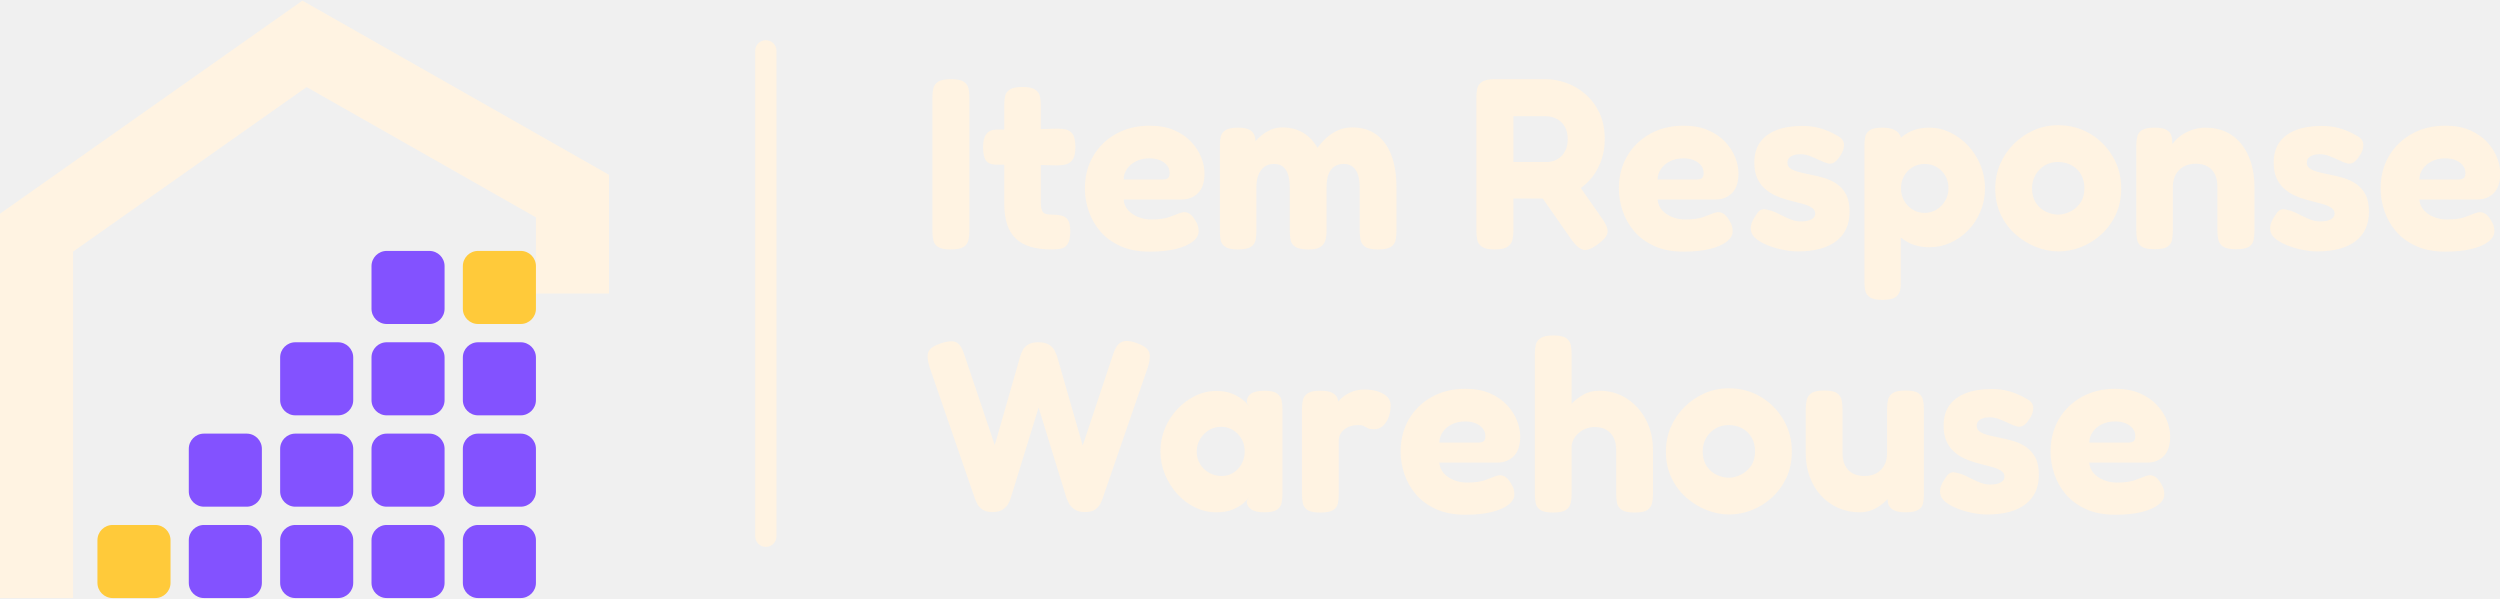
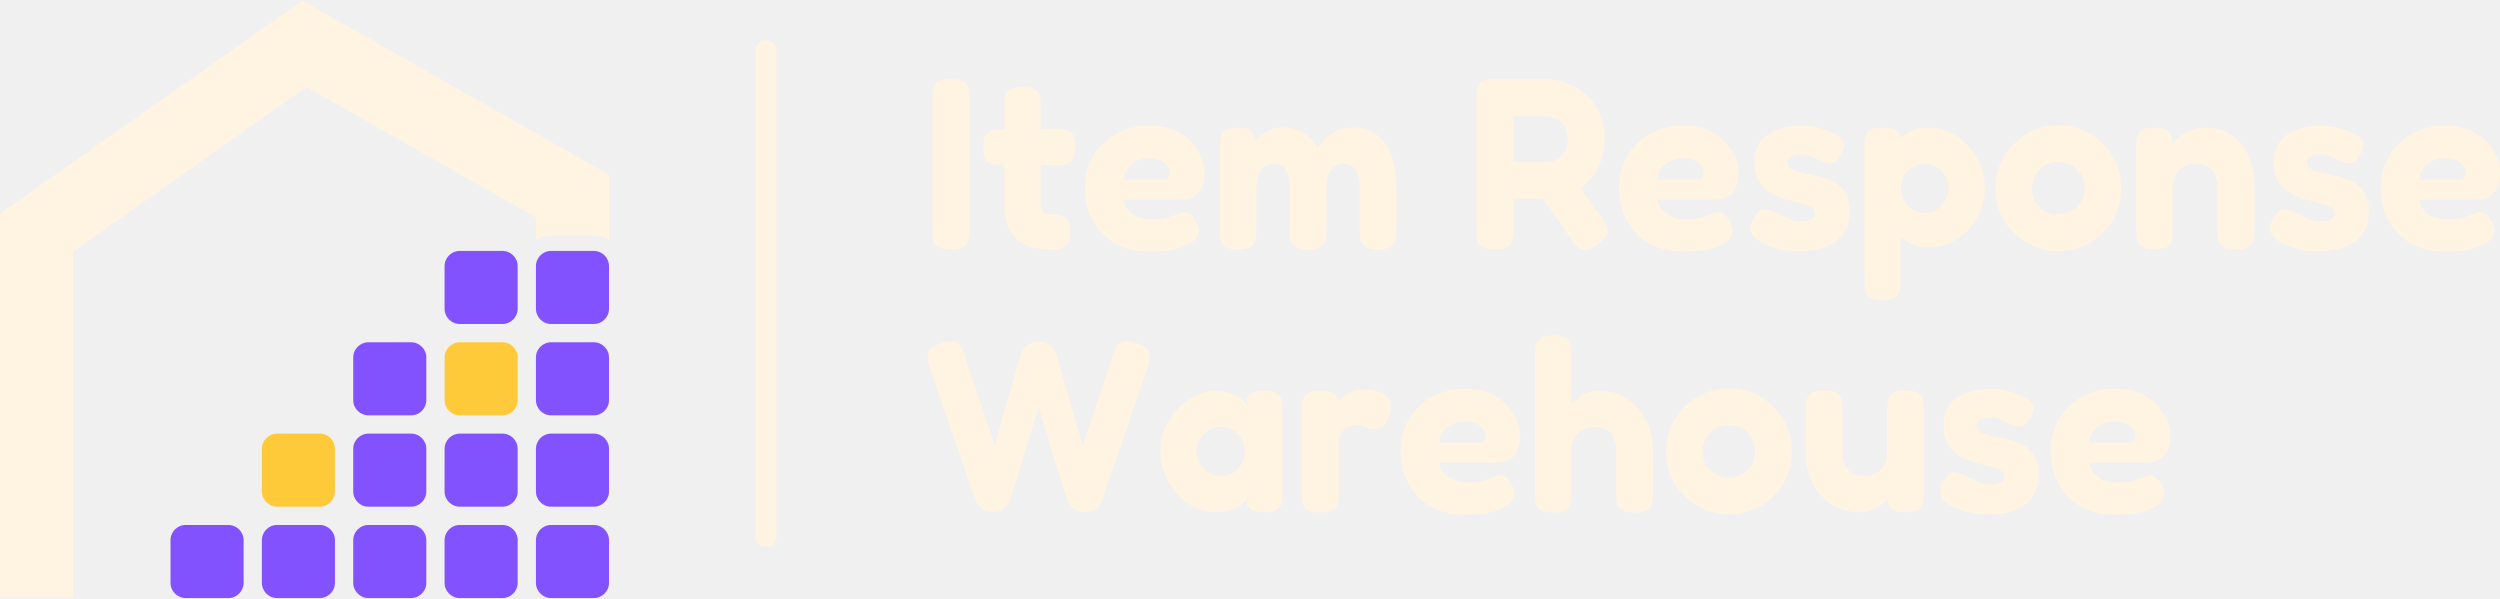
<svg xmlns="http://www.w3.org/2000/svg" viewBox="0 1.8 410.5 98.2" role="img" aria-labelledby="t">
-   <path d="M6 100V40L50 9L94 34V50" fill="none" stroke="#fff3e2" stroke-width="12" stroke-linejoin="miter" stroke-miterlimit="4" />
-   <rect x="16" y="88" width="12" height="12" rx="2.5" fill="#ffca3a" />
-   <rect x="31" y="88" width="12" height="12" rx="2.5" fill="#8352ff" />
-   <rect x="31" y="73" width="12" height="12" rx="2.5" fill="#8352ff" />
-   <rect x="46" y="88" width="12" height="12" rx="2.5" fill="#8352ff" />
-   <rect x="46" y="73" width="12" height="12" rx="2.5" fill="#8352ff" />
-   <rect x="46" y="58" width="12" height="12" rx="2.5" fill="#8352ff" />
-   <rect x="61" y="88" width="12" height="12" rx="2.5" fill="#8352ff" />
-   <rect x="61" y="73" width="12" height="12" rx="2.5" fill="#8352ff" />
-   <rect x="61" y="58" width="12" height="12" rx="2.5" fill="#8352ff" />
-   <rect x="61" y="43" width="12" height="12" rx="2.5" fill="#8352ff" />
-   <rect x="76" y="88" width="12" height="12" rx="2.5" fill="#8352ff" />
-   <rect x="76" y="73" width="12" height="12" rx="2.5" fill="#8352ff" />
-   <rect x="76" y="58" width="12" height="12" rx="2.5" fill="#8352ff" />
-   <rect x="76" y="43" width="12" height="12" rx="2.5" fill="#ffca3a" />
+   <defs>
+     <mask id="irw-wall-dark" maskUnits="userSpaceOnUse" x="-10" y="-10" width="130" height="130">
+       <rect x="-10" y="-10" width="130" height="130" fill="#fff" />
+       <rect x="25.5" y="85.5" width="17" height="17" rx="5" fill="#000" />
+       <rect x="40.5" y="85.5" width="17" height="17" rx="5" fill="#000" />
+       <rect x="40.5" y="70.5" width="17" height="17" rx="5" fill="#000" />
+       <rect x="55.5" y="85.5" width="17" height="17" rx="5" fill="#000" />
+       <rect x="55.5" y="70.5" width="17" height="17" rx="5" fill="#000" />
+       <rect x="55.5" y="55.5" width="17" height="17" rx="5" fill="#000" />
+       <rect x="70.5" y="85.5" width="17" height="17" rx="5" fill="#000" />
+       <rect x="70.5" y="70.5" width="17" height="17" rx="5" fill="#000" />
+       <rect x="70.5" y="55.5" width="17" height="17" rx="5" fill="#000" />
+       <rect x="70.5" y="40.5" width="17" height="17" rx="5" fill="#000" />
+       <rect x="85.5" y="85.5" width="17" height="17" rx="5" fill="#000" />
+       <rect x="85.5" y="70.5" width="17" height="17" rx="5" fill="#000" />
+       <rect x="85.5" y="55.5" width="17" height="17" rx="5" fill="#000" />
+       <rect x="85.5" y="40.5" width="17" height="17" rx="5" fill="#000" />
+     </mask>
+   </defs>
+   <path d="M6 100V40L50 9L94 34V100" fill="none" stroke="#fff3e2" stroke-width="12" stroke-linejoin="miter" mask="url(#irw-wall-dark)" />
+   <rect x="28" y="88" width="12" height="12" rx="2.5" fill="#8352ff" />
+   <rect x="43" y="88" width="12" height="12" rx="2.5" fill="#8352ff" />
+   <rect x="43" y="73" width="12" height="12" rx="2.5" fill="#ffca3a" />
+   <rect x="58" y="88" width="12" height="12" rx="2.5" fill="#8352ff" />
+   <rect x="58" y="73" width="12" height="12" rx="2.5" fill="#8352ff" />
+   <rect x="58" y="58" width="12" height="12" rx="2.5" fill="#8352ff" />
+   <rect x="73" y="88" width="12" height="12" rx="2.5" fill="#8352ff" />
+   <rect x="73" y="73" width="12" height="12" rx="2.5" fill="#8352ff" />
+   <rect x="73" y="58" width="12" height="12" rx="2.5" fill="#ffca3a" />
+   <rect x="73" y="43" width="12" height="12" rx="2.5" fill="#8352ff" />
+   <rect x="88" y="88" width="12" height="12" rx="2.5" fill="#8352ff" />
+   <rect x="88" y="73" width="12" height="12" rx="2.5" fill="#8352ff" />
+   <rect x="88" y="58" width="12" height="12" rx="2.5" fill="#8352ff" />
+   <rect x="88" y="43" width="12" height="12" rx="2.5" fill="#8352ff" />
  <rect x="124" y="8.4" width="3.5" height="83.2" rx="1.75" fill="#fff3e2" />
  <path d="M156.1 42.76Q154.66 42.76 154.02 42.34Q153.38 41.92 153.24 41.2Q153.1 40.48 153.1 39.72V17.84Q153.1 17.04 153.24 16.36Q153.38 15.68 154.02 15.24Q154.66 14.8 156.14 14.8Q157.66 14.8 158.28 15.24Q158.9 15.68 159.04 16.36Q159.18 17.04 159.18 17.88V39.76Q159.18 40.52 159.02 41.22Q158.86 41.92 158.24 42.34Q157.62 42.76 156.1 42.76ZM172.7 42.76Q170.66 42.76 169.2 42.32Q167.74 41.88 166.78 40.96Q165.82 40.04 165.36 38.62Q164.9 37.2 164.9 35.24V19Q164.9 18.2 165.04 17.56Q165.18 16.92 165.82 16.5Q166.46 16.08 167.9 16.08Q169.34 16.08 169.98 16.52Q170.62 16.96 170.76 17.64Q170.9 18.32 170.9 19.12V35Q170.9 35.64 171 36.06Q171.1 36.48 171.3 36.68Q171.5 36.88 171.86 36.96Q172.22 37.04 172.74 37.04Q173.62 37.04 174.3 37.2Q174.98 37.36 175.36 37.92Q175.74 38.48 175.74 39.8Q175.74 41.24 175.3 41.88Q174.86 42.52 174.16 42.64Q173.46 42.76 172.7 42.76ZM163.66 23.08H168.06L173.58 22.92Q174.34 22.92 175.02 23.06Q175.7 23.2 176.14 23.84Q176.58 24.48 176.58 25.96Q176.58 27.32 176.16 27.96Q175.74 28.6 175.06 28.78Q174.38 28.96 173.58 28.96L168.34 28.84H163.5Q162.34 28.8 161.88 28.14Q161.42 27.48 161.42 25.92Q161.42 24.48 161.98 23.78Q162.54 23.08 163.66 23.08ZM188.78 43.12Q185.98 43.12 183.96 42.2Q181.94 41.28 180.66 39.78Q179.38 38.28 178.76 36.44Q178.14 34.6 178.14 32.76Q178.14 29.76 179.5 27.44Q180.86 25.12 183.26 23.78Q185.66 22.44 188.78 22.44Q191.1 22.44 192.8 23.18Q194.5 23.92 195.6 25.1Q196.7 26.28 197.24 27.64Q197.78 29 197.78 30.24Q197.78 32.44 196.72 33.5Q195.66 34.56 194.02 34.56H184.5Q184.58 35.6 185.24 36.32Q185.9 37.04 186.9 37.44Q187.9 37.84 189.02 37.84Q189.98 37.84 190.7 37.74Q191.42 37.64 191.94 37.46Q192.46 37.28 192.9 37.1Q193.34 36.92 193.68 36.8Q194.02 36.68 194.34 36.64Q194.94 36.6 195.44 36.98Q195.94 37.36 196.34 38.12Q196.62 38.56 196.72 38.96Q196.82 39.36 196.82 39.76Q196.82 40.72 195.84 41.48Q194.86 42.24 193.08 42.68Q191.3 43.12 188.78 43.12ZM184.5 31.28H190.82Q191.46 31.28 191.76 31.06Q192.06 30.84 192.06 30.2Q192.06 29.48 191.62 28.94Q191.18 28.4 190.44 28.1Q189.7 27.8 188.74 27.8Q187.5 27.8 186.54 28.28Q185.58 28.76 185.04 29.56Q184.5 30.36 184.5 31.28ZM203.26 42.76Q201.82 42.76 201.18 42.32Q200.54 41.88 200.42 41.2Q200.3 40.52 200.3 39.72V25.72Q200.3 24.92 200.44 24.26Q200.58 23.6 201.22 23.18Q201.86 22.76 203.34 22.76Q204.82 22.76 205.5 23.34Q206.18 23.92 206.18 25.24L205.66 25.68Q205.74 25.48 206.14 25Q206.54 24.52 207.18 24Q207.82 23.48 208.68 23.1Q209.54 22.72 210.54 22.72Q211.86 22.72 212.92 23.1Q213.98 23.48 214.84 24.22Q215.7 24.96 216.34 26.08Q216.9 25.28 217.7 24.52Q218.5 23.76 219.6 23.24Q220.7 22.72 222.06 22.72Q224.38 22.72 226 23.9Q227.62 25.08 228.46 27.28Q229.3 29.48 229.3 32.6V39.76Q229.3 40.52 229.16 41.22Q229.02 41.92 228.38 42.34Q227.74 42.76 226.26 42.76Q224.78 42.76 224.16 42.32Q223.54 41.88 223.4 41.18Q223.26 40.48 223.26 39.72V32.56Q223.26 31.32 222.98 30.48Q222.7 29.64 222.12 29.18Q221.54 28.72 220.66 28.72Q219.74 28.72 219.1 29.14Q218.46 29.56 218.14 30.42Q217.82 31.28 217.82 32.6V39.76Q217.82 40.56 217.62 41.26Q217.42 41.96 216.76 42.38Q216.1 42.8 214.66 42.76Q213.22 42.72 212.62 42.28Q212.02 41.84 211.9 41.14Q211.78 40.44 211.78 39.72V32.56Q211.78 31.32 211.5 30.46Q211.22 29.6 210.66 29.16Q210.1 28.72 209.18 28.72Q208.18 28.72 207.54 29.24Q206.9 29.76 206.6 30.62Q206.3 31.48 206.3 32.56V39.76Q206.3 40.56 206.16 41.24Q206.02 41.92 205.38 42.34Q204.74 42.76 203.26 42.76ZM245.42 42.76Q243.98 42.76 243.34 42.32Q242.7 41.88 242.56 41.16Q242.42 40.44 242.42 39.68V17.8Q242.42 17.04 242.56 16.36Q242.7 15.68 243.34 15.24Q243.98 14.8 245.46 14.8H253.78Q255.42 14.8 257.14 15.4Q258.86 16 260.3 17.24Q261.74 18.48 262.62 20.32Q263.5 22.16 263.5 24.68Q263.5 26.36 263 27.92Q262.5 29.48 261.5 30.8Q260.5 32.12 259.02 33.06Q257.54 34 255.62 34.4H248.5V39.72Q248.5 40.48 248.34 41.18Q248.18 41.88 247.54 42.32Q246.9 42.76 245.42 42.76ZM262.3 41.96Q260.82 43.04 259.94 42.8Q259.06 42.56 258.1 41.24L251.06 31.16L257.9 30.28L263.06 37.68Q263.74 38.64 263.92 39.32Q264.1 40 263.72 40.6Q263.34 41.2 262.3 41.96ZM248.5 28.4H254.06Q254.62 28.4 255.22 28.18Q255.82 27.96 256.3 27.52Q256.78 27.08 257.1 26.36Q257.42 25.64 257.42 24.64Q257.42 23.48 256.96 22.64Q256.5 21.8 255.66 21.34Q254.82 20.88 253.7 20.88H248.5ZM276.46 43.12Q273.66 43.12 271.64 42.2Q269.62 41.28 268.34 39.78Q267.06 38.28 266.44 36.44Q265.82 34.6 265.82 32.76Q265.82 29.76 267.18 27.44Q268.54 25.12 270.94 23.78Q273.34 22.44 276.46 22.44Q278.78 22.44 280.48 23.18Q282.18 23.92 283.28 25.1Q284.38 26.28 284.92 27.64Q285.46 29 285.46 30.24Q285.46 32.44 284.4 33.5Q283.34 34.56 281.7 34.56H272.18Q272.26 35.6 272.92 36.32Q273.58 37.04 274.58 37.44Q275.58 37.84 276.7 37.84Q277.66 37.84 278.38 37.74Q279.1 37.64 279.62 37.46Q280.14 37.28 280.58 37.1Q281.02 36.92 281.36 36.8Q281.7 36.68 282.02 36.64Q282.62 36.6 283.12 36.98Q283.62 37.36 284.02 38.12Q284.3 38.56 284.4 38.96Q284.5 39.36 284.5 39.76Q284.5 40.72 283.52 41.48Q282.54 42.24 280.76 42.68Q278.98 43.12 276.46 43.12ZM272.18 31.28H278.5Q279.14 31.28 279.44 31.06Q279.74 30.84 279.74 30.2Q279.74 29.48 279.3 28.94Q278.86 28.4 278.12 28.1Q277.38 27.8 276.42 27.8Q275.18 27.8 274.22 28.28Q273.26 28.76 272.72 29.56Q272.18 30.36 272.18 31.28ZM295.22 43.08Q294.14 43.08 292.88 42.84Q291.62 42.6 290.42 42.14Q289.22 41.68 288.42 41.06Q287.62 40.44 287.5 39.64Q287.42 39.24 287.52 38.78Q287.62 38.32 287.9 37.82Q288.18 37.32 288.58 36.76Q288.9 36.32 289.3 36.2Q289.7 36.08 290.22 36.24Q290.86 36.36 291.52 36.66Q292.18 36.96 292.84 37.3Q293.5 37.64 294.22 37.9Q294.94 38.16 295.7 38.16Q296.82 38.16 297.44 37.82Q298.06 37.48 298.06 36.88Q298.06 36.44 297.8 36.16Q297.54 35.88 297.08 35.66Q296.62 35.44 296.02 35.28Q295.42 35.12 294.72 34.94Q294.02 34.76 293.3 34.56Q292.3 34.28 291.38 33.84Q290.46 33.4 289.7 32.7Q288.94 32 288.5 30.98Q288.06 29.96 288.06 28.48Q288.06 26.52 288.98 25.2Q289.9 23.88 291.66 23.18Q293.42 22.48 295.94 22.48Q296.66 22.48 297.38 22.56Q298.1 22.64 298.8 22.84Q299.5 23.04 300.18 23.32Q300.86 23.6 301.54 24Q302.74 24.56 302.78 25.52Q302.82 26.48 302.1 27.48Q301.66 28.16 301.18 28.46Q300.7 28.76 300.18 28.64Q299.54 28.48 298.8 28.12Q298.06 27.76 297.24 27.44Q296.42 27.12 295.62 27.12Q294.94 27.12 294.46 27.3Q293.98 27.48 293.74 27.78Q293.5 28.08 293.5 28.48Q293.5 29 293.8 29.3Q294.1 29.6 294.62 29.8Q295.14 30 295.82 30.16Q296.5 30.32 297.3 30.48Q298.38 30.68 299.52 31.02Q300.66 31.36 301.6 32Q302.54 32.64 303.12 33.72Q303.7 34.8 303.7 36.56Q303.7 39.72 301.5 41.4Q299.3 43.08 295.22 43.08ZM316.82 42.4Q314.86 42.4 313.36 41.62Q311.86 40.84 310.88 39.5Q309.9 38.16 309.4 36.4Q308.9 34.64 308.94 32.6Q308.94 30.64 309.46 28.86Q309.98 27.08 310.96 25.7Q311.94 24.32 313.4 23.54Q314.86 22.76 316.82 22.76Q318.58 22.76 320.24 23.56Q321.9 24.36 323.18 25.74Q324.46 27.12 325.2 28.92Q325.94 30.72 325.94 32.72Q325.94 34.72 325.2 36.5Q324.46 38.28 323.18 39.6Q321.9 40.92 320.26 41.66Q318.62 42.4 316.82 42.4ZM309.1 51.04Q307.66 51.04 307.04 50.62Q306.42 50.2 306.28 49.54Q306.14 48.88 306.14 48.12V25.76Q306.14 24.96 306.26 24.3Q306.38 23.64 307 23.2Q307.62 22.76 309.06 22.76Q310.3 22.76 311.04 23.12Q311.78 23.48 312.1 24.24V48.08Q312.14 48.84 311.98 49.52Q311.82 50.2 311.2 50.62Q310.58 51.04 309.1 51.04ZM315.98 36.76Q317.1 36.76 317.98 36.22Q318.86 35.68 319.4 34.76Q319.94 33.84 319.94 32.72Q319.94 31.56 319.42 30.66Q318.9 29.76 318.02 29.24Q317.14 28.72 316.02 28.72Q314.94 28.72 314.04 29.26Q313.14 29.8 312.64 30.7Q312.14 31.6 312.14 32.72Q312.14 33.84 312.66 34.76Q313.18 35.68 314.06 36.22Q314.94 36.76 315.98 36.76ZM338.02 43.08Q336.14 43.08 334.28 42.34Q332.42 41.6 330.9 40.24Q329.38 38.88 328.5 36.98Q327.62 35.08 327.62 32.76Q327.62 30.6 328.42 28.74Q329.22 26.88 330.66 25.44Q332.1 24 333.96 23.18Q335.82 22.36 337.94 22.36Q340.82 22.36 343.16 23.74Q345.5 25.12 346.9 27.48Q348.3 29.84 348.3 32.72Q348.3 35.16 347.4 37.06Q346.5 38.96 345 40.32Q343.5 41.68 341.68 42.38Q339.86 43.08 338.02 43.08ZM337.94 37.04Q338.9 37.04 339.9 36.56Q340.9 36.08 341.58 35.12Q342.26 34.16 342.26 32.68Q342.26 31.4 341.7 30.44Q341.14 29.48 340.16 28.94Q339.18 28.4 337.9 28.4Q336.7 28.4 335.76 28.96Q334.82 29.52 334.24 30.5Q333.66 31.48 333.66 32.72Q333.66 34.16 334.32 35.14Q334.98 36.12 335.98 36.58Q336.98 37.04 337.94 37.04ZM353.78 42.72Q352.3 42.72 351.68 42.3Q351.06 41.88 350.92 41.18Q350.78 40.48 350.78 39.72V25.64Q350.78 24.88 350.94 24.22Q351.1 23.56 351.72 23.16Q352.34 22.76 353.82 22.76Q355.1 22.76 355.7 23.1Q356.3 23.44 356.48 23.92Q356.66 24.4 356.66 24.82Q356.66 25.24 356.74 25.4L356.5 26.16Q356.58 25.56 357.12 24.94Q357.66 24.32 358.48 23.82Q359.3 23.32 360.24 23.04Q361.18 22.76 362.1 22.76Q364.02 22.76 365.52 23.46Q367.02 24.16 368.06 25.48Q369.1 26.8 369.64 28.58Q370.18 30.36 370.18 32.48V39.76Q370.18 40.52 370.04 41.22Q369.9 41.92 369.28 42.32Q368.66 42.72 367.18 42.72Q365.66 42.72 365.04 42.3Q364.42 41.88 364.26 41.18Q364.1 40.48 364.1 39.72V32.48Q364.1 31.28 363.7 30.44Q363.3 29.6 362.5 29.14Q361.7 28.68 360.54 28.68Q359.38 28.68 358.54 29.16Q357.7 29.64 357.24 30.48Q356.78 31.32 356.78 32.48V39.76Q356.78 40.52 356.64 41.22Q356.5 41.92 355.88 42.32Q355.26 42.72 353.78 42.72ZM380.5 43.08Q379.42 43.08 378.16 42.84Q376.9 42.6 375.7 42.14Q374.5 41.68 373.7 41.06Q372.9 40.44 372.78 39.64Q372.7 39.24 372.8 38.78Q372.9 38.32 373.18 37.82Q373.46 37.32 373.86 36.76Q374.18 36.32 374.58 36.2Q374.98 36.08 375.5 36.24Q376.14 36.36 376.8 36.66Q377.46 36.96 378.12 37.3Q378.78 37.64 379.5 37.9Q380.22 38.16 380.98 38.16Q382.1 38.16 382.72 37.82Q383.34 37.48 383.34 36.88Q383.34 36.44 383.08 36.16Q382.82 35.88 382.36 35.66Q381.9 35.44 381.3 35.28Q380.7 35.12 380 34.94Q379.3 34.76 378.58 34.56Q377.58 34.28 376.66 33.84Q375.74 33.4 374.98 32.7Q374.22 32 373.78 30.98Q373.34 29.96 373.34 28.48Q373.34 26.52 374.26 25.2Q375.18 23.88 376.94 23.18Q378.7 22.48 381.22 22.48Q381.94 22.48 382.66 22.56Q383.38 22.64 384.08 22.84Q384.78 23.04 385.46 23.32Q386.14 23.6 386.82 24Q388.02 24.56 388.06 25.52Q388.1 26.48 387.38 27.48Q386.94 28.16 386.46 28.46Q385.98 28.76 385.46 28.64Q384.82 28.48 384.08 28.12Q383.34 27.76 382.52 27.44Q381.7 27.12 380.9 27.12Q380.22 27.12 379.74 27.3Q379.26 27.48 379.02 27.78Q378.78 28.08 378.78 28.48Q378.78 29 379.08 29.3Q379.38 29.6 379.9 29.8Q380.42 30 381.1 30.16Q381.78 30.32 382.58 30.48Q383.66 30.68 384.8 31.02Q385.94 31.36 386.88 32Q387.82 32.64 388.4 33.72Q388.98 34.8 388.98 36.56Q388.98 39.72 386.78 41.4Q384.58 43.08 380.5 43.08ZM401.54 43.12Q398.74 43.12 396.72 42.2Q394.7 41.28 393.42 39.78Q392.14 38.28 391.52 36.44Q390.9 34.6 390.9 32.76Q390.9 29.76 392.26 27.44Q393.62 25.12 396.02 23.78Q398.42 22.44 401.54 22.44Q403.86 22.44 405.56 23.18Q407.26 23.92 408.36 25.1Q409.46 26.28 410 27.64Q410.54 29 410.54 30.24Q410.54 32.44 409.48 33.5Q408.42 34.56 406.78 34.56H397.26Q397.34 35.6 398 36.32Q398.66 37.04 399.66 37.44Q400.66 37.84 401.78 37.84Q402.74 37.84 403.46 37.74Q404.18 37.64 404.7 37.46Q405.22 37.28 405.66 37.1Q406.1 36.92 406.44 36.8Q406.78 36.68 407.1 36.64Q407.7 36.6 408.2 36.98Q408.7 37.36 409.1 38.12Q409.38 38.56 409.48 38.96Q409.58 39.36 409.58 39.76Q409.58 40.72 408.6 41.48Q407.62 42.24 405.84 42.68Q404.06 43.12 401.54 43.12ZM397.26 31.28H403.58Q404.22 31.28 404.52 31.06Q404.82 30.84 404.82 30.2Q404.82 29.48 404.38 28.94Q403.94 28.4 403.2 28.1Q402.46 27.8 401.5 27.8Q400.26 27.8 399.3 28.28Q398.34 28.76 397.8 29.56Q397.26 30.36 397.26 31.28Z" fill="#fff3e2" />
  <path d="M162.98 85.88Q161.94 85.88 161.34 85.48Q160.74 85.08 160.48 84.56Q160.22 84.04 160.14 83.84L152.62 62.04Q152.1 60.36 152.46 59.54Q152.82 58.72 154.54 58.16Q155.66 57.8 156.36 57.84Q157.06 57.88 157.52 58.4Q157.98 58.92 158.34 60.04L163.34 74.88L167.54 60.24Q167.66 59.84 167.92 59.32Q168.18 58.8 168.78 58.4Q169.38 58 170.46 58Q171.7 58 172.32 58.44Q172.94 58.88 173.18 59.4Q173.42 59.92 173.54 60.2L177.78 74.96L182.74 60.08Q183.1 58.96 183.56 58.42Q184.02 57.88 184.76 57.8Q185.5 57.72 186.62 58.12Q187.82 58.56 188.3 59.04Q188.78 59.52 188.8 60.22Q188.82 60.92 188.5 62.04L180.98 83.84Q180.9 84.08 180.64 84.58Q180.38 85.08 179.8 85.48Q179.22 85.88 178.1 85.88Q177.02 85.88 176.38 85.4Q175.74 84.92 175.48 84.38Q175.22 83.84 175.14 83.64L170.54 68.72L165.94 83.64Q165.9 83.84 165.62 84.4Q165.34 84.96 164.72 85.42Q164.1 85.88 162.98 85.88ZM207.58 85.92Q206.1 85.92 205.4 85.4Q204.7 84.88 204.7 84.12L205.1 83.44Q204.86 83.84 204.18 84.42Q203.5 85 202.42 85.46Q201.34 85.92 199.74 85.92Q197.9 85.92 196.24 85.12Q194.58 84.32 193.3 82.9Q192.02 81.48 191.28 79.68Q190.54 77.88 190.54 75.88Q190.54 73.92 191.28 72.14Q192.02 70.36 193.32 68.98Q194.62 67.6 196.26 66.8Q197.9 66 199.74 66Q201.22 66 202.26 66.42Q203.3 66.84 204 67.4Q204.7 67.96 205.06 68.48L204.74 67.92Q204.7 66.96 205.4 66.46Q206.1 65.96 207.62 65.96Q209.06 65.96 209.68 66.4Q210.3 66.84 210.44 67.56Q210.58 68.28 210.58 69.08V82.88Q210.58 83.64 210.44 84.36Q210.3 85.08 209.68 85.5Q209.06 85.92 207.58 85.92ZM200.62 79.96Q201.66 79.96 202.52 79.42Q203.38 78.88 203.88 77.96Q204.38 77.04 204.38 75.92Q204.38 74.76 203.86 73.86Q203.34 72.96 202.46 72.42Q201.58 71.88 200.54 71.88Q199.38 71.88 198.48 72.44Q197.58 73 197.04 73.92Q196.5 74.84 196.5 76Q196.5 77.08 197.04 77.98Q197.58 78.88 198.52 79.42Q199.46 79.96 200.62 79.96ZM216.78 85.96Q215.3 85.96 214.68 85.54Q214.06 85.12 213.92 84.4Q213.78 83.68 213.78 82.92V68.96Q213.78 68.16 213.94 67.48Q214.1 66.8 214.72 66.38Q215.34 65.96 216.82 65.96Q218.22 65.96 218.84 66.34Q219.46 66.72 219.62 67.22Q219.78 67.72 219.78 68.08L219.3 68.32Q219.38 68.16 219.72 67.74Q220.06 67.32 220.66 66.86Q221.26 66.4 222.12 66.08Q222.98 65.76 224.1 65.76Q224.54 65.76 225.08 65.82Q225.62 65.88 226.2 66.06Q226.78 66.24 227.26 66.54Q227.74 66.84 228.04 67.28Q228.34 67.72 228.34 68.36Q228.34 70 227.58 71.14Q226.82 72.28 225.66 72.28Q224.98 72.28 224.7 72.16Q224.42 72.04 224.24 71.92Q224.06 71.8 223.82 71.7Q223.58 71.6 222.94 71.6Q222.34 71.6 221.8 71.76Q221.26 71.92 220.8 72.26Q220.34 72.6 220.08 73.1Q219.82 73.6 219.82 74.2V83Q219.82 83.76 219.68 84.46Q219.54 85.16 218.9 85.56Q218.26 85.96 216.78 85.96ZM240.62 86.32Q237.82 86.32 235.8 85.4Q233.78 84.48 232.5 82.98Q231.22 81.48 230.6 79.64Q229.98 77.8 229.98 75.96Q229.98 72.96 231.34 70.64Q232.7 68.32 235.1 66.98Q237.5 65.64 240.62 65.64Q242.94 65.64 244.64 66.38Q246.34 67.12 247.44 68.3Q248.54 69.48 249.08 70.84Q249.62 72.2 249.62 73.44Q249.62 75.64 248.56 76.7Q247.5 77.76 245.86 77.76H236.34Q236.42 78.8 237.08 79.52Q237.74 80.24 238.74 80.64Q239.74 81.04 240.86 81.04Q241.82 81.04 242.54 80.94Q243.26 80.84 243.78 80.66Q244.3 80.48 244.74 80.3Q245.18 80.12 245.52 80Q245.86 79.88 246.18 79.84Q246.78 79.8 247.28 80.18Q247.78 80.56 248.18 81.32Q248.46 81.76 248.56 82.16Q248.66 82.56 248.66 82.96Q248.66 83.92 247.68 84.68Q246.7 85.44 244.92 85.88Q243.14 86.32 240.62 86.32ZM236.34 74.48H242.66Q243.3 74.48 243.6 74.26Q243.9 74.04 243.9 73.4Q243.9 72.68 243.46 72.14Q243.02 71.6 242.28 71.3Q241.54 71 240.58 71Q239.34 71 238.38 71.48Q237.42 71.96 236.88 72.76Q236.34 73.56 236.34 74.48ZM255.02 85.96Q253.58 85.96 252.94 85.54Q252.3 85.12 252.16 84.42Q252.02 83.72 252.02 82.92V59.88Q252.02 59.08 252.18 58.4Q252.34 57.72 252.98 57.3Q253.62 56.88 255.06 56.88Q256.54 56.88 257.16 57.32Q257.78 57.76 257.92 58.44Q258.06 59.12 258.06 59.92V68.08Q258.78 67.32 259.92 66.64Q261.06 65.96 262.62 65.96Q265.1 65.96 267.08 67.22Q269.06 68.48 270.24 70.68Q271.42 72.88 271.42 75.72V82.96Q271.42 83.76 271.26 84.44Q271.1 85.12 270.5 85.54Q269.9 85.96 268.38 85.96Q266.98 85.96 266.32 85.54Q265.66 85.12 265.52 84.42Q265.38 83.72 265.38 82.92V75.68Q265.38 74.52 264.98 73.7Q264.58 72.88 263.8 72.4Q263.02 71.92 261.9 71.92Q260.42 71.92 259.32 72.82Q258.22 73.72 258.06 75V82.96Q258.06 83.76 257.9 84.44Q257.74 85.12 257.12 85.54Q256.5 85.96 255.02 85.96ZM283.94 86.28Q282.06 86.28 280.2 85.54Q278.34 84.8 276.82 83.44Q275.3 82.08 274.42 80.18Q273.54 78.28 273.54 75.96Q273.54 73.8 274.34 71.94Q275.14 70.08 276.58 68.64Q278.02 67.2 279.88 66.38Q281.74 65.56 283.86 65.56Q286.74 65.56 289.08 66.94Q291.42 68.32 292.82 70.68Q294.22 73.04 294.22 75.92Q294.22 78.36 293.32 80.26Q292.42 82.16 290.92 83.52Q289.42 84.88 287.6 85.58Q285.78 86.28 283.94 86.28ZM283.86 80.24Q284.82 80.24 285.82 79.76Q286.82 79.28 287.5 78.32Q288.18 77.36 288.18 75.88Q288.18 74.6 287.62 73.64Q287.06 72.68 286.08 72.14Q285.1 71.6 283.82 71.6Q282.62 71.6 281.68 72.16Q280.74 72.72 280.16 73.7Q279.58 74.68 279.58 75.92Q279.58 77.36 280.24 78.34Q280.9 79.32 281.9 79.78Q282.9 80.24 283.86 80.24ZM305.3 85.92Q303.46 85.92 301.84 85.2Q300.22 84.48 299.02 83.18Q297.82 81.88 297.16 80.1Q296.5 78.32 296.5 76.2V68.96Q296.5 68.16 296.66 67.48Q296.82 66.8 297.44 66.36Q298.06 65.92 299.54 65.92Q301.02 65.92 301.64 66.36Q302.26 66.8 302.4 67.5Q302.54 68.2 302.54 69V76.2Q302.54 77.36 302.96 78.22Q303.38 79.08 304.2 79.52Q305.02 79.96 306.14 79.96Q307.3 79.96 308.12 79.5Q308.94 79.04 309.4 78.2Q309.86 77.36 309.86 76.2V68.92Q309.86 68.12 310.02 67.44Q310.18 66.76 310.8 66.34Q311.42 65.92 312.9 65.92Q314.38 65.92 315 66.36Q315.62 66.8 315.76 67.5Q315.9 68.2 315.9 68.96V83.04Q315.9 83.8 315.76 84.46Q315.62 85.12 314.98 85.52Q314.34 85.92 312.9 85.92Q311.82 85.92 311.22 85.68Q310.62 85.44 310.34 85.08Q310.06 84.72 310 84.32Q309.94 83.92 309.94 83.6L310.46 83.16Q310.34 83.32 309.94 83.76Q309.54 84.2 308.88 84.7Q308.22 85.2 307.34 85.56Q306.46 85.92 305.3 85.92ZM326.3 86.28Q325.22 86.28 323.96 86.04Q322.7 85.8 321.5 85.34Q320.3 84.88 319.5 84.26Q318.7 83.64 318.58 82.84Q318.5 82.44 318.6 81.98Q318.7 81.52 318.98 81.02Q319.26 80.52 319.66 79.96Q319.98 79.52 320.38 79.4Q320.78 79.28 321.3 79.44Q321.94 79.56 322.6 79.86Q323.26 80.16 323.92 80.5Q324.58 80.84 325.3 81.1Q326.02 81.36 326.78 81.36Q327.9 81.36 328.52 81.02Q329.14 80.68 329.14 80.08Q329.14 79.64 328.88 79.36Q328.62 79.08 328.16 78.86Q327.7 78.64 327.1 78.48Q326.5 78.32 325.8 78.14Q325.1 77.96 324.38 77.76Q323.38 77.48 322.46 77.04Q321.54 76.6 320.78 75.9Q320.02 75.2 319.58 74.18Q319.14 73.16 319.14 71.68Q319.14 69.72 320.06 68.4Q320.98 67.08 322.74 66.38Q324.5 65.68 327.02 65.68Q327.74 65.68 328.46 65.76Q329.18 65.84 329.88 66.04Q330.58 66.24 331.26 66.52Q331.94 66.8 332.62 67.2Q333.82 67.76 333.86 68.72Q333.9 69.68 333.18 70.68Q332.74 71.36 332.26 71.66Q331.78 71.96 331.26 71.84Q330.62 71.68 329.88 71.32Q329.14 70.96 328.32 70.64Q327.5 70.32 326.7 70.32Q326.02 70.32 325.54 70.5Q325.06 70.68 324.82 70.98Q324.58 71.28 324.58 71.68Q324.58 72.2 324.88 72.5Q325.18 72.8 325.7 73Q326.22 73.2 326.9 73.36Q327.58 73.52 328.38 73.68Q329.46 73.88 330.6 74.22Q331.74 74.56 332.68 75.2Q333.62 75.84 334.2 76.92Q334.78 78 334.78 79.76Q334.78 82.92 332.58 84.6Q330.38 86.28 326.3 86.28ZM347.34 86.32Q344.54 86.32 342.52 85.4Q340.5 84.48 339.22 82.98Q337.94 81.48 337.32 79.64Q336.7 77.8 336.7 75.96Q336.7 72.96 338.06 70.64Q339.42 68.32 341.82 66.98Q344.22 65.64 347.34 65.64Q349.66 65.64 351.36 66.38Q353.06 67.12 354.16 68.3Q355.26 69.48 355.8 70.84Q356.34 72.2 356.34 73.44Q356.34 75.64 355.28 76.7Q354.22 77.76 352.58 77.76H343.06Q343.14 78.8 343.8 79.52Q344.46 80.24 345.46 80.64Q346.46 81.04 347.58 81.04Q348.54 81.04 349.26 80.94Q349.98 80.84 350.5 80.66Q351.02 80.48 351.46 80.3Q351.9 80.12 352.24 80Q352.58 79.88 352.9 79.84Q353.5 79.8 354 80.18Q354.5 80.56 354.9 81.32Q355.18 81.76 355.28 82.16Q355.38 82.56 355.38 82.96Q355.38 83.92 354.4 84.68Q353.42 85.44 351.64 85.88Q349.86 86.32 347.34 86.32ZM343.06 74.48H349.38Q350.02 74.48 350.32 74.26Q350.62 74.04 350.62 73.4Q350.62 72.68 350.18 72.14Q349.74 71.6 349 71.3Q348.26 71 347.3 71Q346.06 71 345.1 71.48Q344.14 71.96 343.6 72.76Q343.06 73.56 343.06 74.48Z" fill="#fff3e2" />
</svg>
